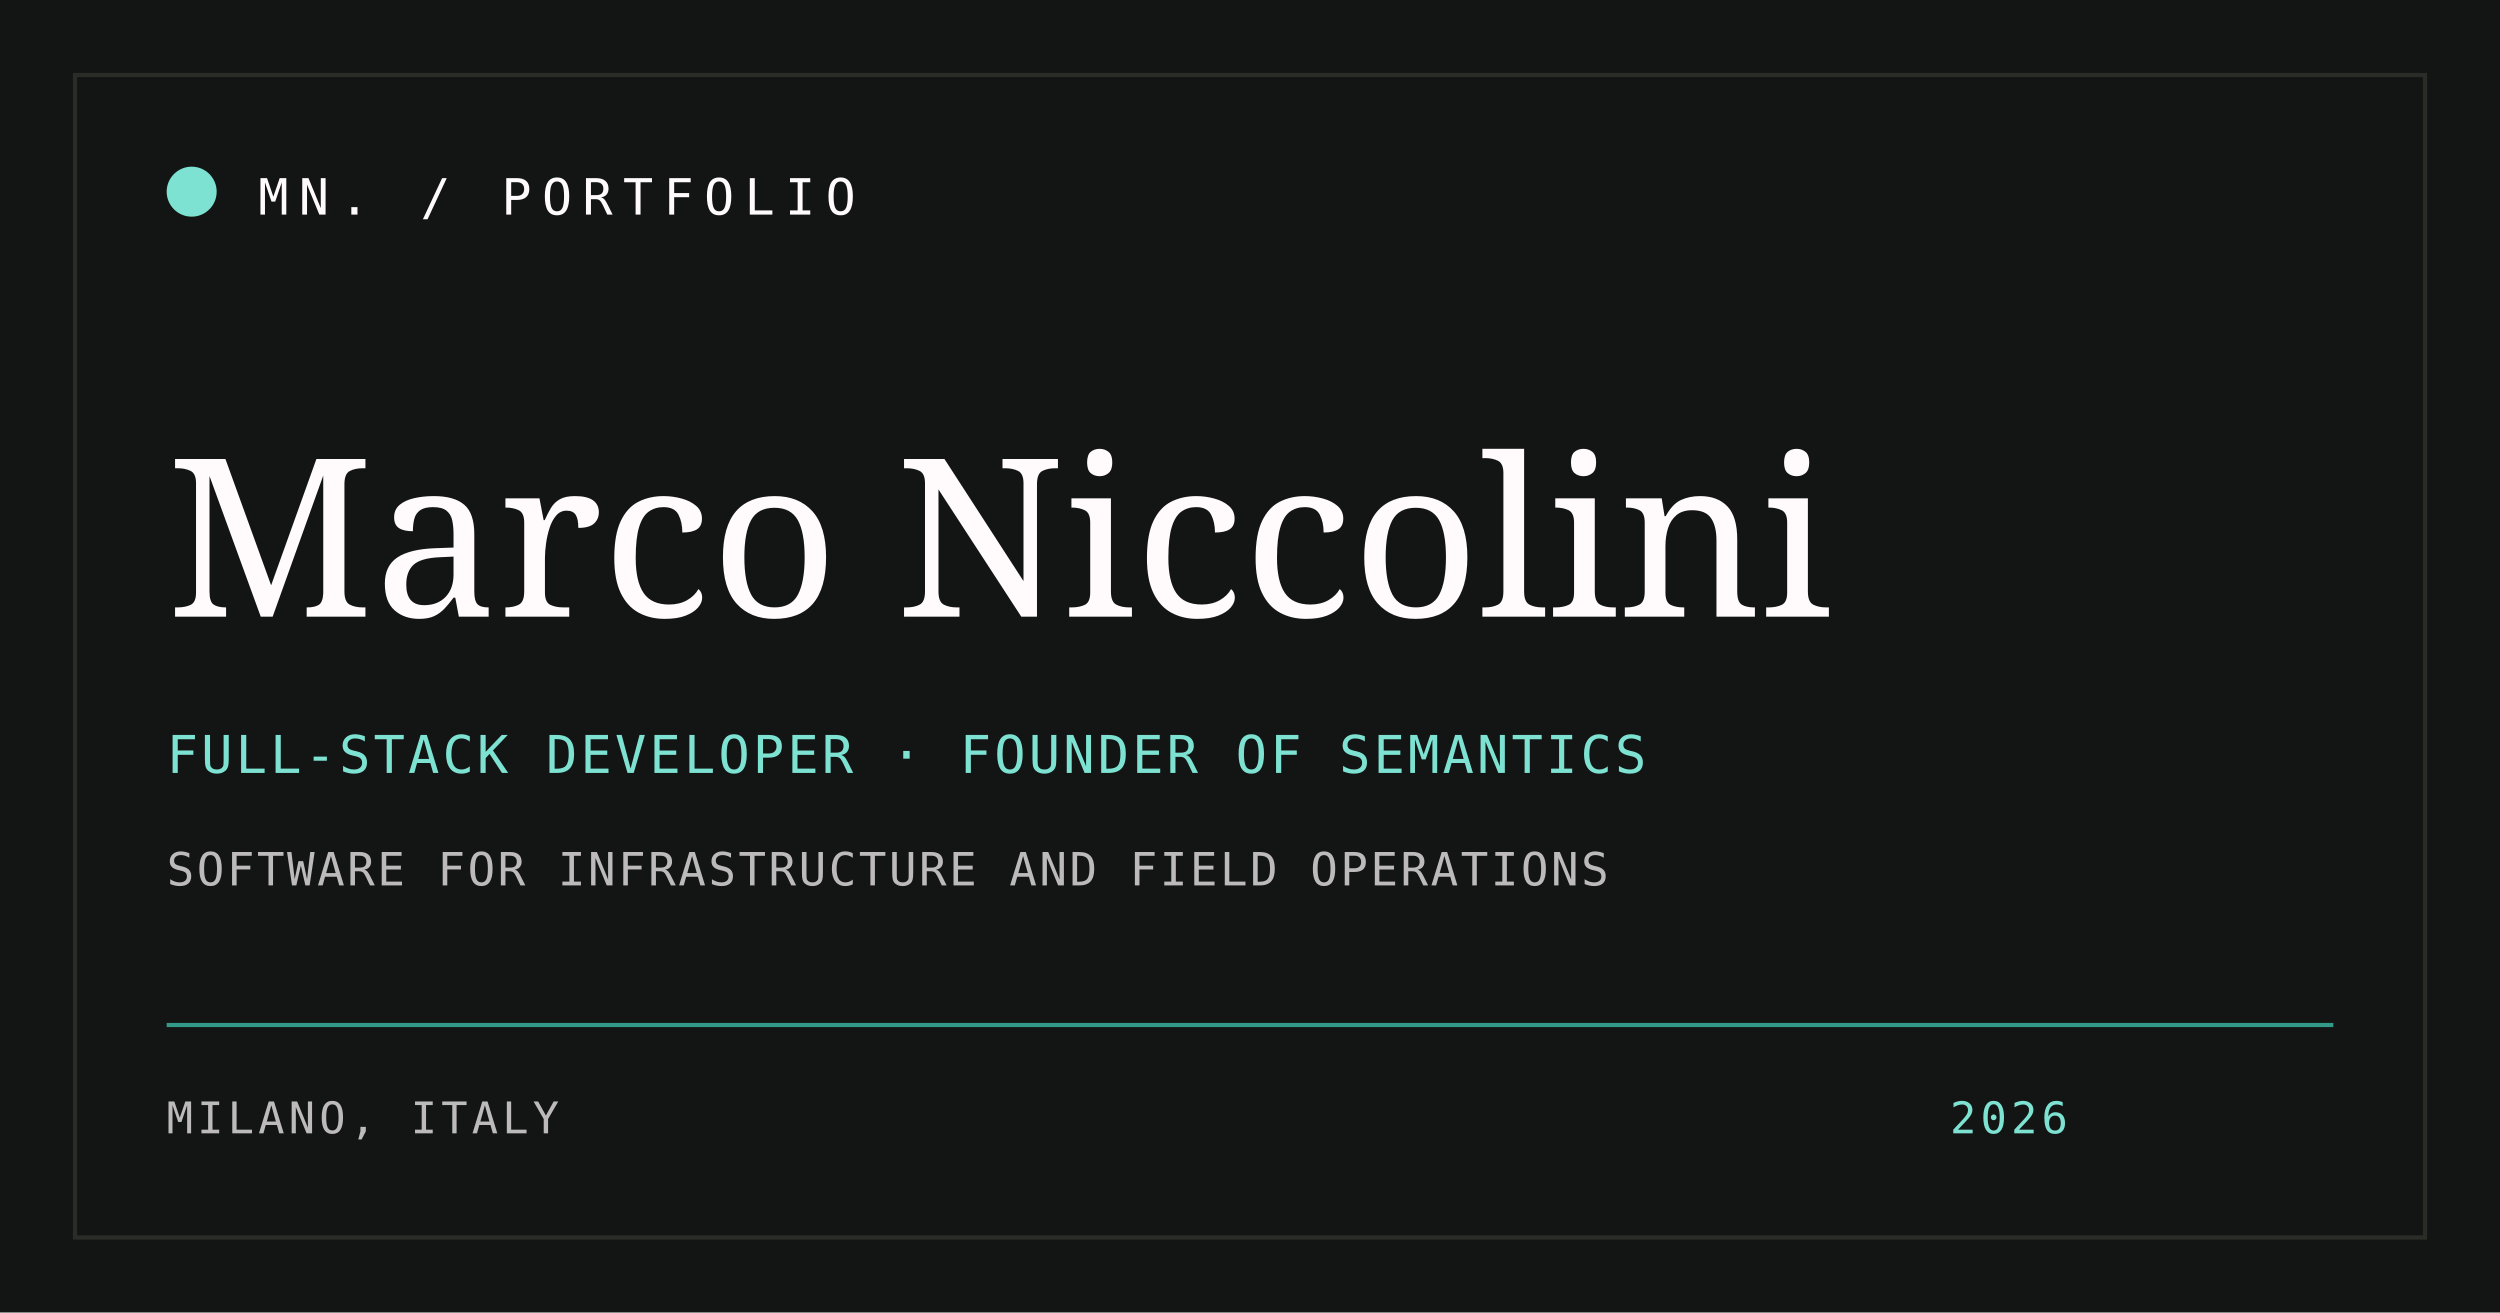
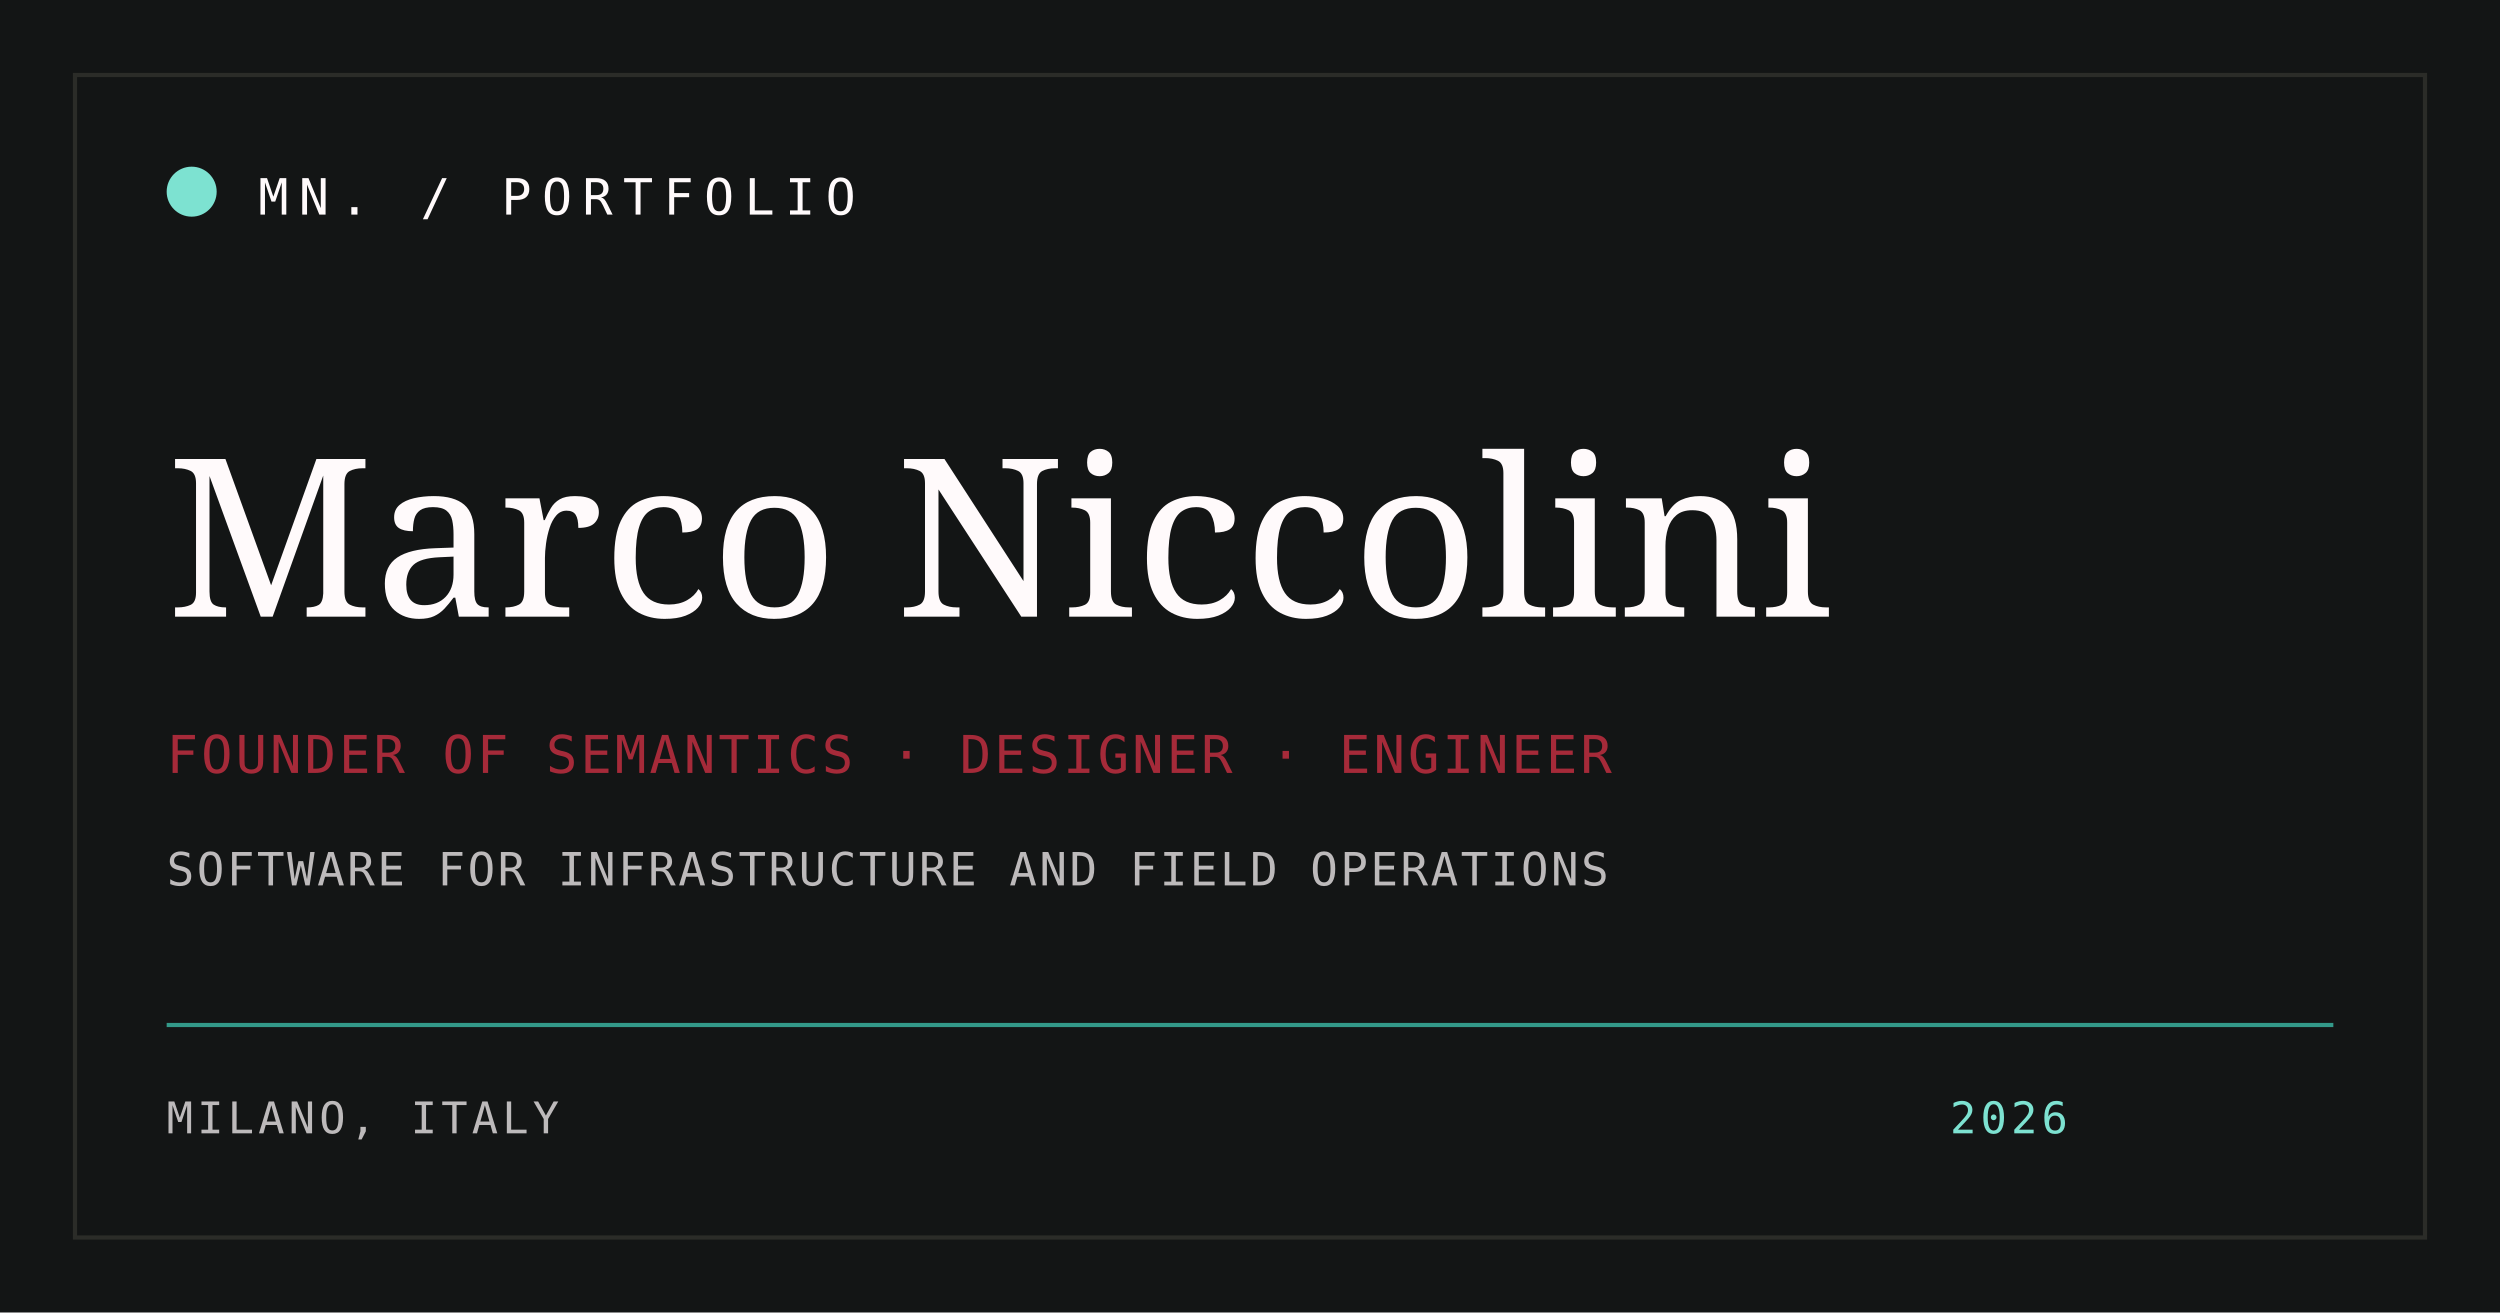
<svg xmlns="http://www.w3.org/2000/svg" width="1200" height="630" viewBox="0 0 1200 630" fill="none">
  <rect width="1200" height="630" fill="#131515" />
  <rect x="36" y="36" width="1128" height="558" stroke="#2B2C28" stroke-width="2" />
  <circle cx="92" cy="92" r="12" fill="#7DE2D1" />
  <text x="124" y="103" fill="#FFFAFB" font-family="'DM Mono', monospace" font-size="24" letter-spacing="5">MN. / PORTFOLIO</text>
  <text x="80" y="296" fill="#FFFAFB" font-family="'Instrument Serif', Georgia, serif" font-size="106">Marco Niccolini</text>
-   <text x="80" y="371" fill="#7DE2D1" font-family="'DM Mono', monospace" font-size="25" letter-spacing="1.5">FULL-STACK DEVELOPER · FOUNDER OF SEMANTICS</text>
+   <text x="80" y="371" fill="#A52A39" font-family="'DM Mono', monospace" font-size="25" letter-spacing="1.5">FOUNDER OF SEMANTICS · DESIGNER · ENGINEER</text>
  <text x="80" y="425" fill="#FFFAFB" opacity="0.72" font-family="'DM Mono', monospace" font-size="22" letter-spacing="1.2">SOFTWARE FOR INFRASTRUCTURE AND FIELD OPERATIONS</text>
  <line x1="80" y1="492" x2="1120" y2="492" stroke="#339989" stroke-width="2" />
  <text x="80" y="544" fill="#FFFAFB" opacity="0.72" font-family="'DM Mono', monospace" font-size="21" letter-spacing="2">MILANO, ITALY</text>
  <text x="936" y="544" fill="#7DE2D1" font-family="'DM Mono', monospace" font-size="21" letter-spacing="2">2026</text>
</svg>
